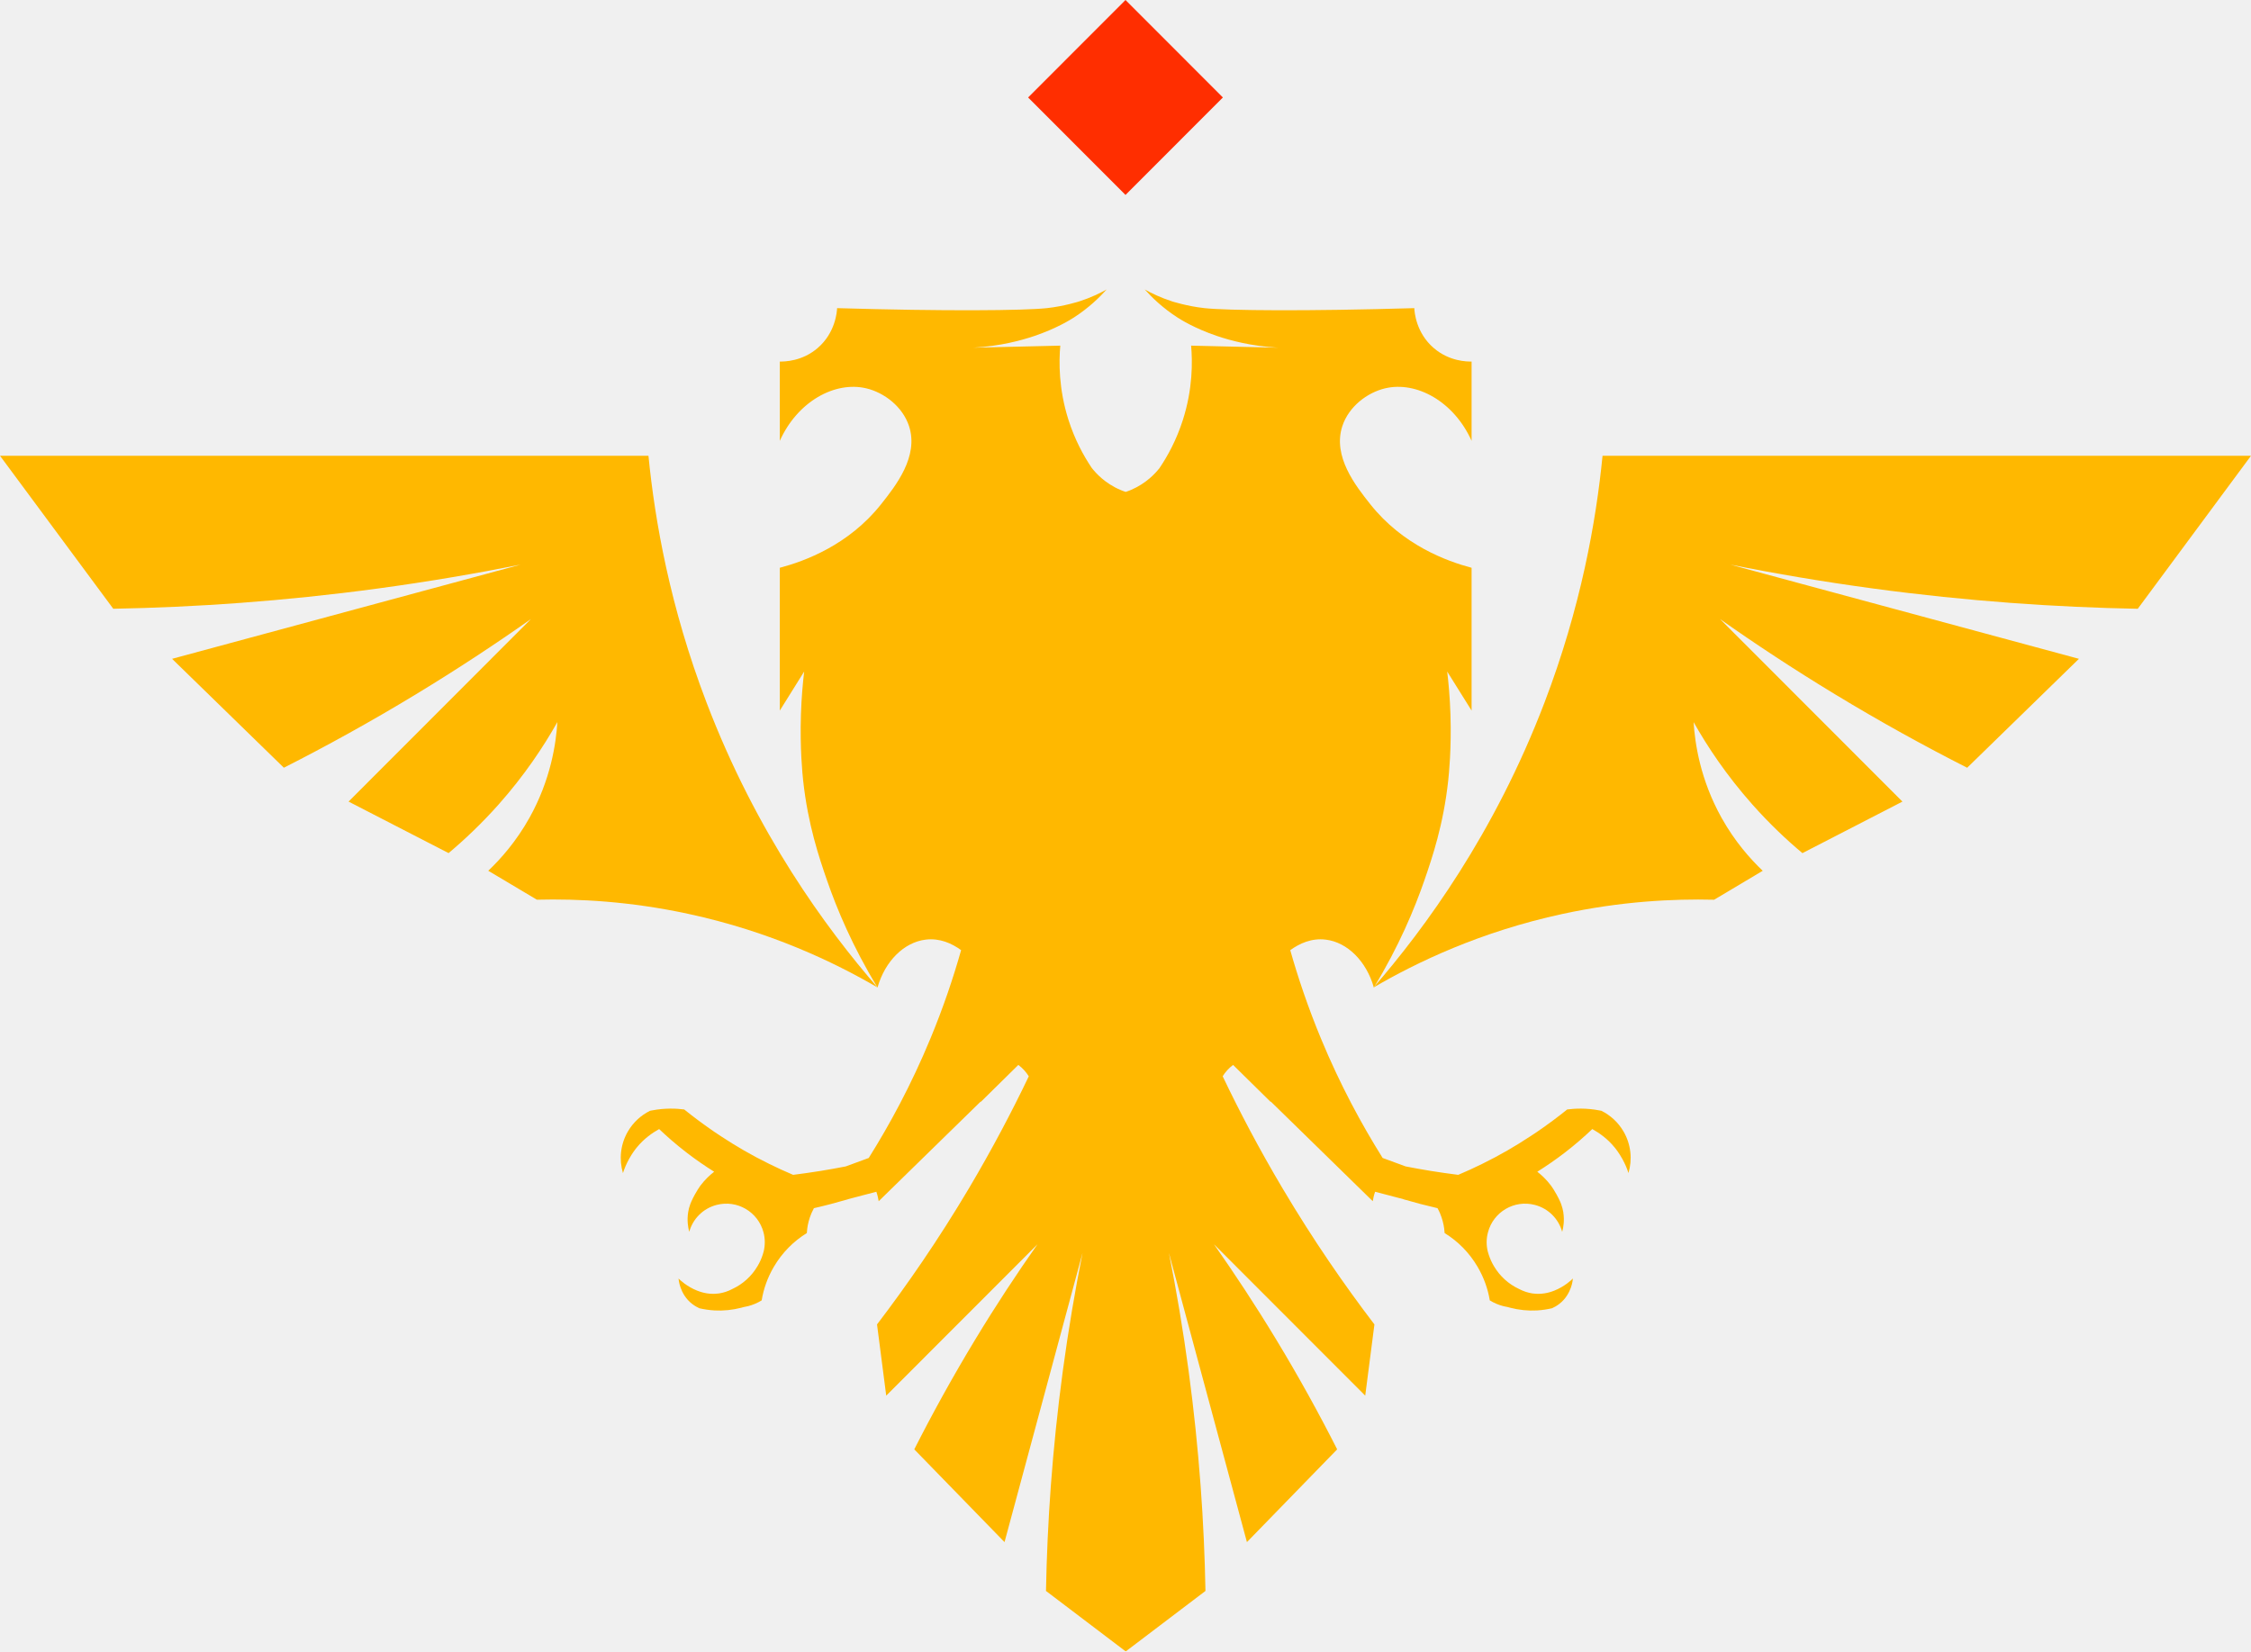
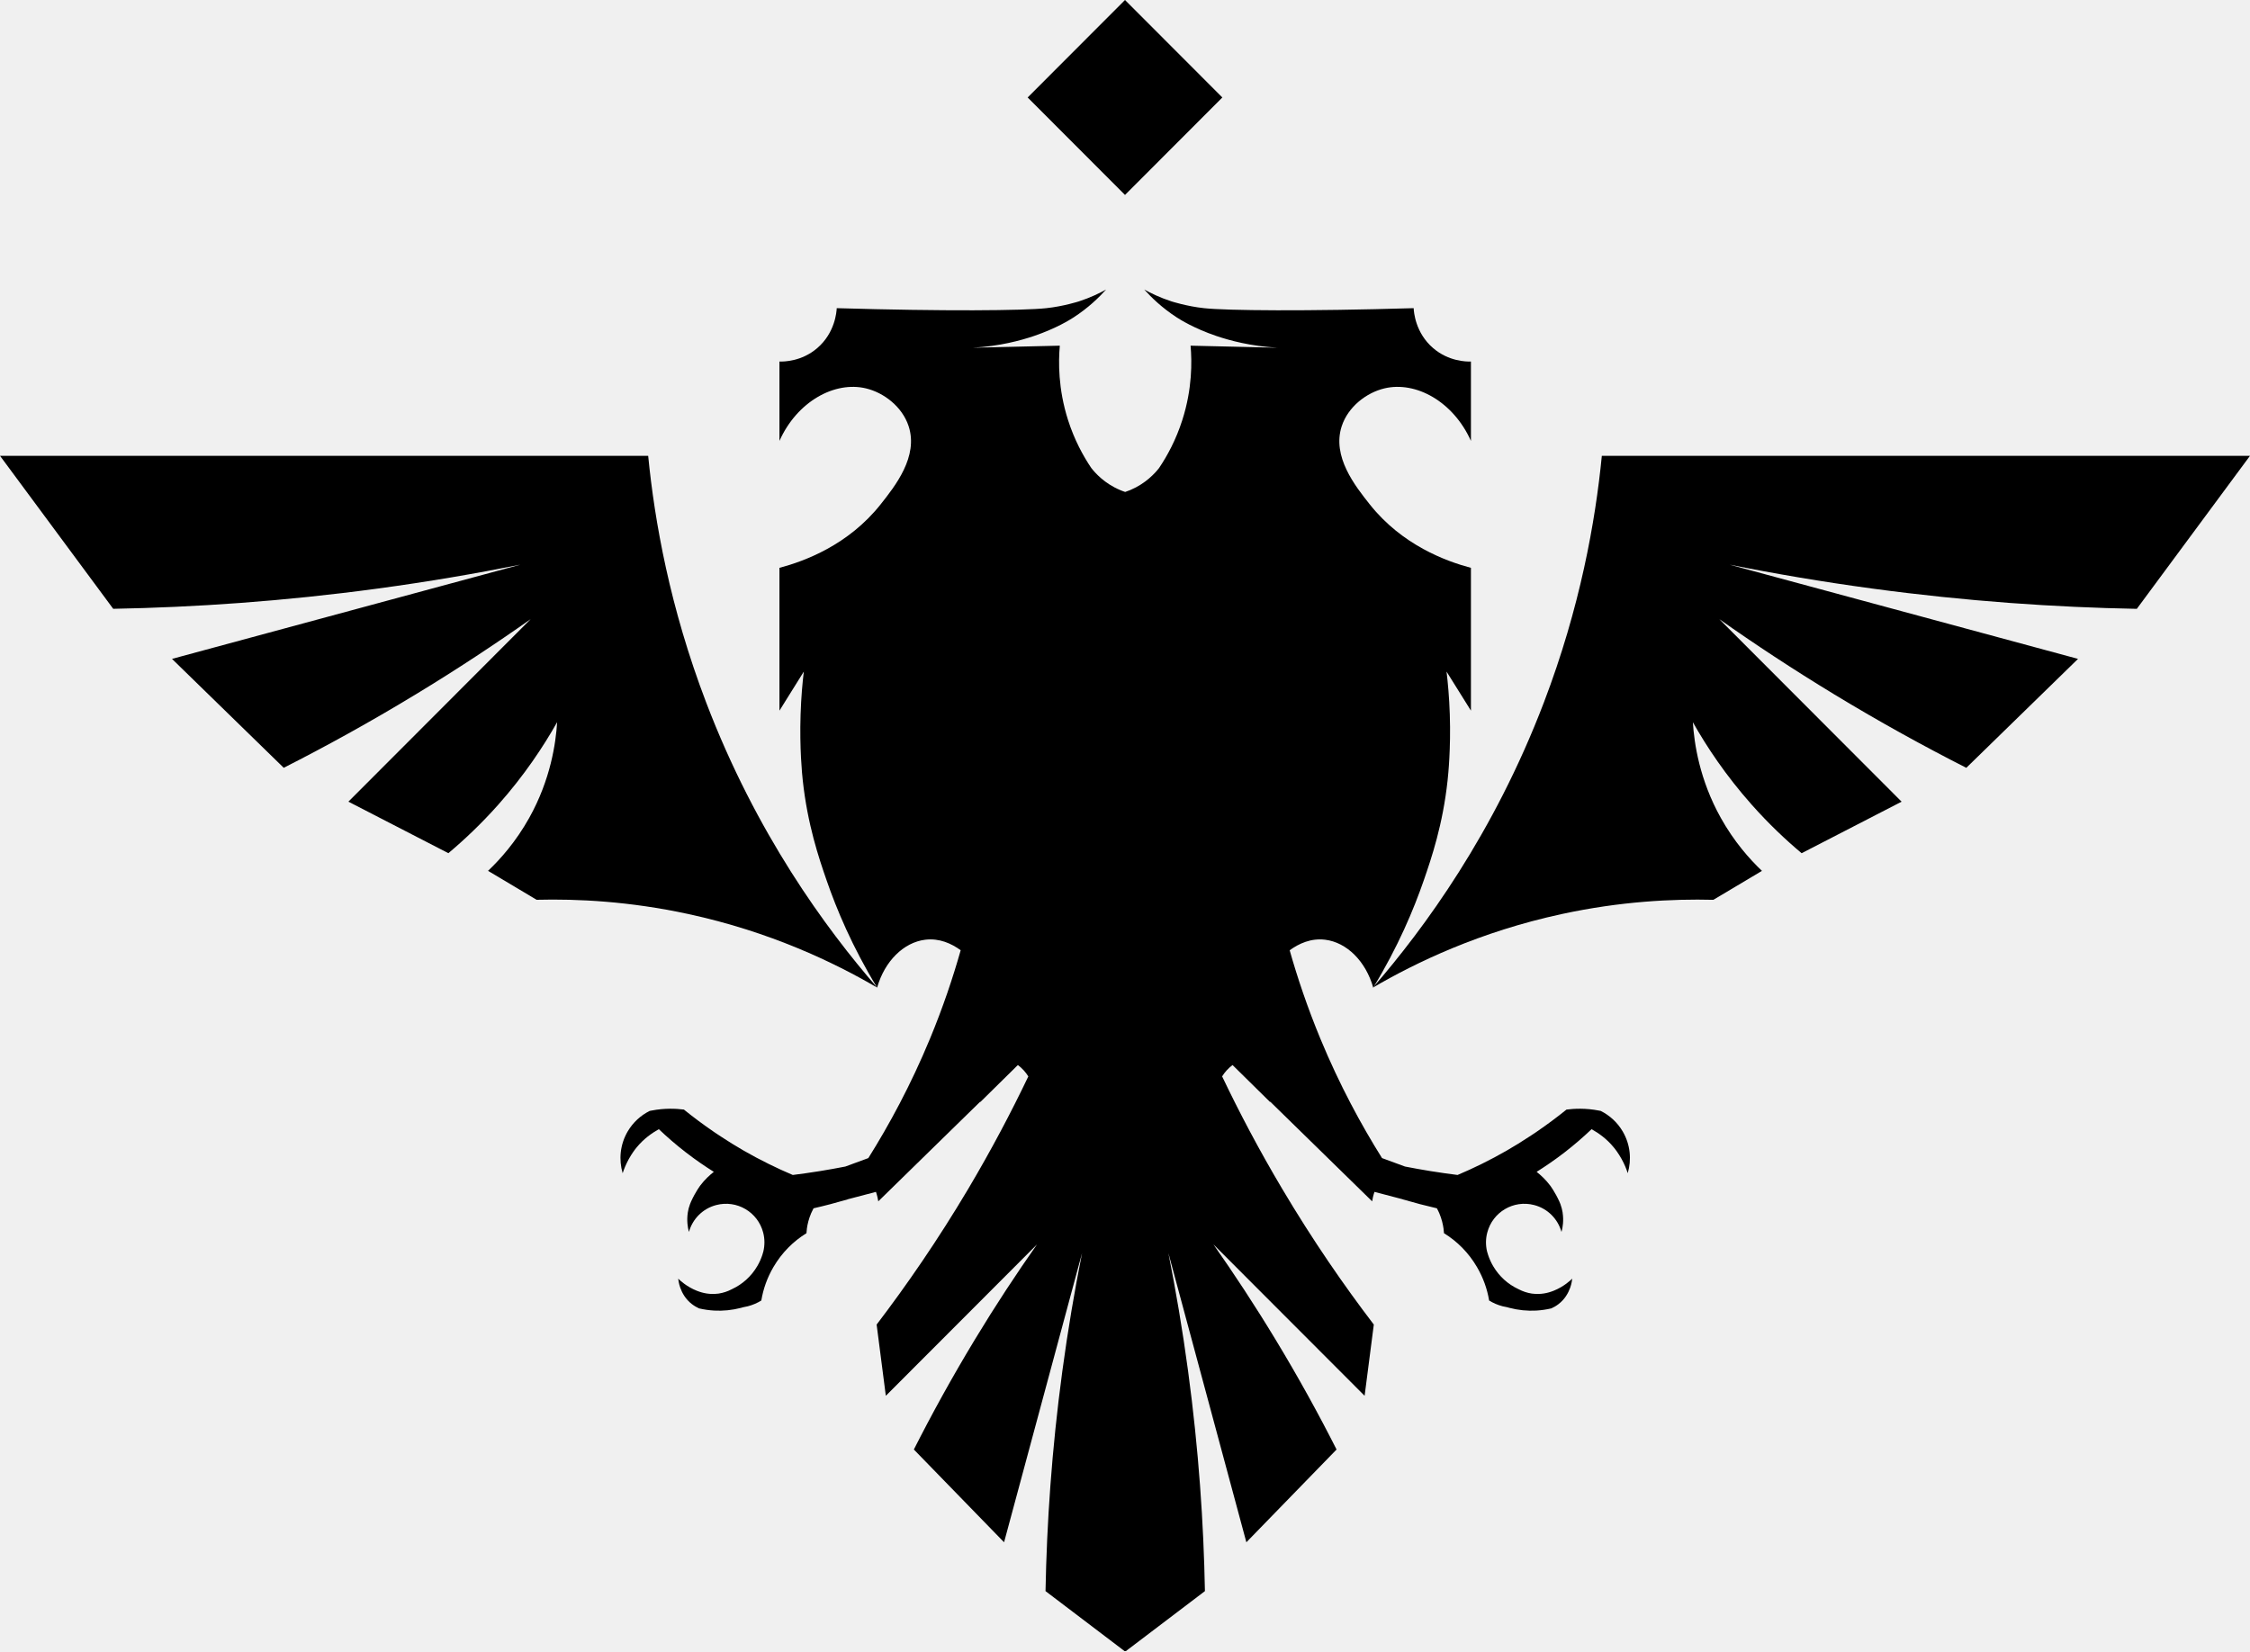
- <svg xmlns="http://www.w3.org/2000/svg" width="229" height="168" viewBox="0 0 229 168" fill="none">
-   <g clip-path="url(#clip0_2801_636)">
-     <path d="M163.03 46.373H229C225.161 51.561 221.319 56.75 217.48 61.942C209.221 61.788 200.187 61.183 190.524 59.875C185.453 59.19 180.619 58.366 176.036 57.447C187.855 60.643 199.674 63.836 211.496 67.033L200.125 78.116C195.838 75.94 191.327 73.461 186.659 70.629C182.458 68.079 178.569 65.515 174.988 62.991C181.173 69.182 187.355 75.37 193.54 81.561L183.365 86.803C181.762 85.46 180.023 83.826 178.279 81.861C175.634 78.884 173.699 75.963 172.295 73.476C172.432 75.628 172.962 79.308 175.139 83.21C176.493 85.635 178.068 87.402 179.327 88.6C177.68 89.582 176.031 90.563 174.384 91.544C170.216 91.441 164.923 91.701 158.954 92.991C150.618 94.791 144.119 97.91 139.727 100.478C144.964 94.441 152.037 84.811 157.129 71.474C160.823 61.802 162.375 53.056 163.03 46.373Z" fill="#FFB800" />
-     <path d="M115.18 104.709V104.769C115.18 104.769 115.153 104.751 115.141 104.739C115.153 104.73 115.168 104.721 115.18 104.709Z" fill="#FFB800" />
-     <path d="M89.276 100.475C84.88 97.907 78.384 94.788 70.046 92.988C64.077 91.698 58.784 91.435 54.616 91.541C52.969 90.56 51.322 89.579 49.672 88.597C50.934 87.399 52.51 85.629 53.864 83.207C56.041 79.305 56.568 75.625 56.704 73.47C55.3 75.96 53.366 78.881 50.721 81.858C48.976 83.82 47.237 85.454 45.635 86.8L35.46 81.558L54.012 62.988C50.433 65.509 46.544 68.076 42.341 70.626C37.675 73.458 33.161 75.94 28.878 78.113L17.506 67.033C29.325 63.836 41.144 60.643 52.963 57.447C48.381 58.363 43.546 59.187 38.475 59.875C28.816 61.183 19.781 61.788 11.523 61.939C7.681 56.75 3.842 51.561 0 46.373H65.97C66.627 53.056 68.18 61.8 71.873 71.471C76.965 84.808 84.036 94.441 89.276 100.475Z" fill="#FFB800" />
-     <path d="M165.669 119.359C165.536 118.935 165.337 118.443 165.047 117.921C164.718 117.328 164.395 116.91 164.25 116.738C163.527 115.849 162.677 115.262 161.987 114.879C161.184 115.644 160.257 116.456 159.206 117.266C158.225 118.022 157.28 118.662 156.395 119.22C156.824 119.555 157.313 120.006 157.769 120.607C157.769 120.607 158.261 121.257 158.708 122.238C158.77 122.378 158.815 122.496 158.815 122.496C158.871 122.647 158.915 122.793 158.954 122.938C158.989 123.08 159.016 123.22 159.043 123.359C159.043 123.362 159.037 123.365 159.04 123.368C159.167 124.183 159.046 124.865 158.954 125.224L158.924 125.331C158.563 124.035 157.541 122.959 156.143 122.597C154.052 122.048 151.916 123.306 151.371 125.399C151.199 126.045 151.205 126.698 151.347 127.308C151.38 127.43 151.415 127.557 151.46 127.682C151.587 128.067 151.756 128.444 151.969 128.806C152.591 129.87 153.492 130.659 154.528 131.145C154.537 131.151 154.552 131.157 154.564 131.163C154.991 131.385 155.438 131.533 155.906 131.605C155.927 131.605 155.956 131.611 155.977 131.611C156.771 131.711 157.494 131.569 158.107 131.323H158.11C159.167 130.908 159.878 130.226 160.017 130.084C160.005 130.211 159.964 130.57 159.813 131C159.623 131.528 159.277 132.177 158.619 132.678C158.373 132.868 158.121 133.007 157.89 133.111H157.885C157.387 133.229 156.88 133.301 156.362 133.333C155.461 133.384 154.531 133.292 153.61 133.052C153.542 133.034 153.465 133.016 153.397 132.992C153.249 132.969 153.092 132.936 152.938 132.897C152.443 132.767 151.975 132.568 151.56 132.31C151.368 131.142 150.959 129.986 150.322 128.901C149.472 127.445 148.311 126.288 146.966 125.461C146.96 125.337 146.948 125.2 146.925 125.058C146.928 125.046 146.925 125.037 146.925 125.028C146.862 124.56 146.735 124.017 146.492 123.436C146.415 123.258 146.326 123.086 146.243 122.929C145.689 122.802 145.121 122.662 144.54 122.511C143.933 122.351 143.346 122.188 142.775 122.022V122.013L139.892 121.257C139.762 121.633 139.694 121.965 139.656 122.22C138.702 121.286 136.791 119.421 136.714 119.344C136.51 119.146 133.305 116.012 133.302 116.009C132.081 114.817 130.698 113.465 129.25 112.05C129.267 112.092 129.282 112.122 129.291 112.139C128.011 110.876 126.729 109.613 125.446 108.353C125.242 108.504 125.037 108.685 124.839 108.905C124.658 109.103 124.51 109.308 124.386 109.509C126.113 113.124 128.133 116.969 130.503 120.954C133.598 126.167 136.773 130.76 139.824 134.756C139.51 137.17 139.199 139.586 138.888 142.003C133.758 136.87 128.63 131.738 123.503 126.603C125.591 129.577 127.718 132.802 129.83 136.292C132.176 140.165 134.232 143.909 136.033 147.467L126.853 156.905C124.205 147.094 121.56 137.286 118.915 127.474C119.673 131.278 120.357 135.29 120.923 139.5C122.007 147.518 122.508 155.016 122.635 161.874C120.002 163.873 117.368 165.868 114.735 167.867C114.676 167.911 114.62 167.956 114.56 168H114.486C114.365 167.908 114.24 167.813 114.119 167.721C111.548 165.77 108.98 163.825 106.411 161.874C106.539 155.016 107.039 147.518 108.121 139.5C108.689 135.29 109.374 131.278 110.132 127.474C107.487 137.286 104.839 147.094 102.193 156.905L93.011 147.467C94.815 143.909 96.87 140.165 99.213 136.292C101.325 132.802 103.452 129.577 105.544 126.603L90.158 142.003C89.844 139.586 89.533 137.17 89.222 134.756C92.27 130.76 95.446 126.167 98.544 120.954C100.908 116.969 102.931 113.127 104.661 109.512C104.536 109.311 104.385 109.106 104.205 108.905C104.006 108.685 103.802 108.504 103.597 108.353C102.315 109.613 101.032 110.876 99.753 112.139C99.761 112.122 99.773 112.095 99.791 112.056C98.343 113.468 96.962 114.817 95.745 116.009C95.739 116.012 92.534 119.146 92.332 119.344C92.255 119.421 90.345 121.286 89.391 122.22C89.35 121.965 89.281 121.633 89.154 121.257L86.272 122.013V122.022C85.7 122.188 85.111 122.351 84.506 122.511C83.926 122.662 83.357 122.802 82.8 122.929C82.717 123.086 82.631 123.258 82.554 123.436C82.308 124.017 82.181 124.56 82.119 125.028C82.122 125.037 82.119 125.046 82.119 125.058C82.098 125.2 82.086 125.337 82.08 125.461C80.736 126.288 79.575 127.445 78.721 128.901C78.085 129.986 77.679 131.142 77.486 132.31C77.069 132.568 76.603 132.767 76.106 132.897C75.955 132.936 75.795 132.969 75.647 132.992C75.582 133.016 75.504 133.034 75.436 133.052C74.515 133.292 73.582 133.384 72.682 133.333C72.163 133.301 71.657 133.229 71.162 133.114H71.153C70.922 133.007 70.673 132.868 70.424 132.678C69.77 132.177 69.42 131.528 69.234 131C69.083 130.57 69.041 130.211 69.026 130.084C69.168 130.226 69.879 130.908 70.934 131.323H70.94C71.553 131.569 72.273 131.711 73.067 131.611C73.09 131.611 73.117 131.605 73.138 131.605C73.606 131.533 74.056 131.385 74.48 131.163C74.494 131.157 74.506 131.151 74.515 131.145C75.555 130.659 76.455 129.87 77.077 128.806C77.291 128.444 77.46 128.067 77.587 127.682C77.628 127.557 77.667 127.43 77.697 127.308C77.839 126.698 77.845 126.045 77.676 125.399C77.131 123.306 74.995 122.048 72.901 122.597C71.503 122.959 70.481 124.035 70.119 125.331L70.09 125.224C70.001 124.865 69.879 124.183 70.004 123.368C70.007 123.365 70.004 123.362 70.004 123.359C70.031 123.22 70.057 123.08 70.09 122.938C70.131 122.793 70.176 122.647 70.232 122.496C70.232 122.496 70.276 122.378 70.338 122.238C70.783 121.257 71.275 120.607 71.275 120.607C71.731 120.006 72.222 119.555 72.652 119.22C71.763 118.662 70.821 118.022 69.841 117.266C68.786 116.456 67.862 115.644 67.056 114.879C66.369 115.262 65.519 115.849 64.793 116.738C64.648 116.91 64.325 117.328 63.997 117.921C63.709 118.443 63.511 118.935 63.374 119.359C62.966 117.983 63.105 116.445 63.884 115.11C64.429 114.185 65.208 113.48 66.109 113.029C66.109 113.023 66.112 113.026 66.112 113.023C66.18 113.011 66.248 112.996 66.316 112.984C67.664 112.723 68.819 112.783 69.607 112.884C70.525 113.625 71.553 114.396 72.693 115.176C72.797 115.244 72.892 115.312 72.996 115.377C73.126 115.463 73.259 115.555 73.395 115.641C74.838 116.593 76.452 117.539 78.253 118.422C79.083 118.834 79.897 119.202 80.688 119.537C81.583 119.424 82.504 119.294 83.449 119.143C84.341 118.997 85.203 118.843 86.038 118.68L88.378 117.82C90.49 114.452 92.691 110.408 94.649 105.682C95.973 102.491 96.989 99.461 97.777 96.674C96.838 95.989 95.603 95.429 94.172 95.604C91.968 95.87 90.034 97.795 89.272 100.475C86.731 96.3 85.143 92.493 84.136 89.579C83.336 87.275 82.193 83.898 81.704 79.397C81.636 78.762 81.37 76.147 81.482 72.687C81.538 70.947 81.675 69.461 81.811 68.326L79.332 72.299V57.77C81.87 57.097 86.337 55.46 89.628 51.312C91.115 49.438 93.488 46.447 92.481 43.363C91.826 41.362 89.948 39.947 88.141 39.515C84.945 38.75 81.127 40.846 79.332 44.855V36.784C79.779 36.793 81.586 36.781 83.176 35.417C84.995 33.857 85.143 31.723 85.161 31.352C96.1 31.675 104.163 31.604 106.5 31.352C108.266 31.162 109.812 30.661 109.812 30.661C110.988 30.279 111.924 29.819 112.579 29.454C111.859 30.258 110.772 31.319 109.261 32.298C108.906 32.526 107.516 33.404 105.259 34.175C103.864 34.649 101.743 35.221 99.009 35.376L107.866 35.168C107.724 36.787 107.685 39.541 108.701 42.729C109.341 44.733 110.224 46.358 111.062 47.603C111.468 48.122 112.407 49.184 114.003 49.856C114.178 49.931 114.35 49.996 114.519 50.049C114.688 49.996 114.862 49.931 115.037 49.856C116.61 49.192 117.549 48.149 117.961 47.624C118.805 46.376 119.694 44.742 120.336 42.729C121.355 39.541 121.317 36.787 121.175 35.168L130.032 35.376C127.297 35.221 125.174 34.649 123.778 34.175C121.521 33.404 120.132 32.526 119.777 32.298C118.266 31.319 117.179 30.258 116.459 29.454C117.114 29.819 118.053 30.279 119.229 30.661C119.229 30.661 120.775 31.162 122.54 31.352C124.877 31.604 132.937 31.675 143.88 31.352C143.897 31.723 144.045 33.857 145.864 35.417C147.452 36.781 149.262 36.793 149.709 36.784V44.855C147.911 40.846 144.096 38.75 140.9 39.515C139.09 39.947 137.212 41.362 136.557 43.363C135.55 46.447 137.923 49.438 139.41 51.312C142.704 55.46 147.17 57.097 149.709 57.77V72.299L147.227 68.326C147.363 69.461 147.502 70.947 147.558 72.687C147.671 76.147 147.402 78.762 147.333 79.397C146.848 83.898 145.701 87.275 144.904 89.579C143.894 92.493 142.31 96.3 139.765 100.475C139.004 97.795 137.073 95.87 134.866 95.604C133.432 95.429 132.2 95.992 131.261 96.677C132.049 99.464 133.068 102.491 134.389 105.682C136.347 110.408 138.548 114.452 140.66 117.82L143.003 118.68C143.838 118.843 144.7 118.997 145.589 119.143C146.537 119.294 147.455 119.424 148.349 119.537C149.14 119.202 149.955 118.834 150.787 118.422C152.585 117.539 154.203 116.593 155.642 115.641H155.645C155.781 115.555 155.915 115.463 156.045 115.377C156.152 115.312 156.246 115.244 156.347 115.176C157.488 114.396 158.518 113.625 159.434 112.884C160.225 112.783 161.38 112.723 162.725 112.984C162.793 112.996 162.864 113.011 162.929 113.023C162.932 113.026 162.935 113.023 162.935 113.029C163.832 113.48 164.614 114.185 165.157 115.11C165.939 116.445 166.075 117.983 165.666 119.359H165.669Z" fill="#FFB800" />
-     <path d="M115.141 104.739C115.141 104.739 115.117 104.76 115.105 104.769V104.712C115.105 104.712 115.129 104.73 115.141 104.739Z" fill="#FFB800" />
-     <path d="M124.407 9.917L114.5 0L104.593 9.917L114.5 19.834L124.407 9.917Z" fill="#FF2E00" />
+ <svg xmlns="http://www.w3.org/2000/svg" width="1038" height="762" viewBox="0 0 1038 762" fill="none">
+   <g clip-path="url(#clip0_5192_1207)">
+     <mask id="mask0_5192_1207" style="mask-type:luminance" maskUnits="userSpaceOnUse" x="0" y="0" width="1038" height="762">
+       <path d="M1038 0H0V762H1038V0Z" fill="white" />
+     </mask>
+     <g mask="url(#mask0_5192_1207)">
+       <path d="M738.978 210.328H1038C1020.6 233.863 1003.19 257.397 985.787 280.946C948.351 280.246 907.402 277.503 863.602 271.572C840.616 268.466 818.705 264.727 797.931 260.558C851.504 275.055 905.076 289.539 958.663 304.036L907.121 354.307C887.689 344.436 867.241 333.192 846.083 320.35C827.041 308.784 809.413 297.151 793.181 285.706C821.216 313.786 849.237 341.853 877.272 369.934L831.152 393.71C823.886 387.618 816.003 380.208 808.098 371.292C796.109 357.79 787.338 344.543 780.974 333.26C781.595 343.023 783.998 359.713 793.865 377.411C800.003 388.412 807.142 396.427 812.848 401.86C805.383 406.312 797.909 410.763 790.443 415.215C771.551 414.744 747.559 415.927 720.503 421.777C682.718 429.941 653.259 444.088 633.352 455.735C657.09 428.354 689.15 384.673 712.23 324.182C728.974 280.313 736.009 240.641 738.978 210.328Z" fill="black" />
+       <path d="M522.083 474.93V475.202C522.083 475.202 521.961 475.12 521.906 475.066C521.961 475.025 522.029 474.984 522.083 474.93Z" fill="black" />
+       <path d="M404.665 455.721C384.74 444.075 355.296 429.927 317.5 421.764C290.445 415.913 266.452 414.717 247.56 415.201C240.095 410.75 232.63 406.298 225.151 401.846C230.871 396.413 238.014 388.385 244.15 377.398C254.019 359.699 256.409 343.01 257.026 333.233C250.662 344.529 241.894 357.776 229.904 371.278C221.996 380.181 214.114 387.591 206.851 393.697L160.73 369.92L244.822 285.693C228.602 297.124 210.973 308.77 191.92 320.336C170.774 333.179 150.311 344.436 130.896 354.293L79.351 304.036C132.924 289.539 186.496 275.055 240.069 260.558C219.297 264.713 197.385 268.452 174.399 271.572C130.614 277.502 89.663 280.246 52.23 280.932C34.815 257.397 17.414 233.863 0 210.328H299.025C302.005 240.641 309.041 280.3 325.784 324.169C348.865 384.66 380.914 428.354 404.665 455.721Z" fill="black" />
+       <path d="M750.933 541.376C750.331 539.453 749.429 537.221 748.114 534.853C746.623 532.164 745.159 530.268 744.501 529.488C741.224 525.455 737.371 522.793 734.244 521.056C730.604 524.526 726.402 528.209 721.638 531.883C717.192 535.312 712.908 538.214 708.897 540.745C710.841 542.265 713.058 544.31 715.125 547.036C715.125 547.036 717.355 549.985 719.381 554.434C719.662 555.069 719.866 555.604 719.866 555.604C720.12 556.289 720.319 556.951 720.496 557.609C720.655 558.253 720.777 558.888 720.899 559.519C720.899 559.532 720.872 559.546 720.886 559.559C721.461 563.256 720.913 566.349 720.496 567.978L720.36 568.463C718.724 562.585 714.091 557.704 707.754 556.062C698.277 553.572 688.595 559.278 686.124 568.771C685.345 571.702 685.372 574.663 686.015 577.43C686.165 577.984 686.324 578.56 686.528 579.127C687.103 580.873 687.869 582.583 688.835 584.225C691.654 589.051 695.738 592.629 700.434 594.834C700.475 594.861 700.543 594.888 700.597 594.915C702.533 595.922 704.559 596.594 706.68 596.92C706.775 596.92 706.907 596.947 707.002 596.947C710.601 597.401 713.878 596.757 716.657 595.641H716.67C721.462 593.759 724.684 590.665 725.314 590.021C725.26 590.597 725.074 592.226 724.39 594.176C723.528 596.571 721.96 599.515 718.978 601.787C717.863 602.649 716.72 603.279 715.673 603.751H715.65C713.393 604.286 711.095 604.613 708.747 604.758C704.663 604.989 700.448 604.572 696.273 603.483C695.965 603.402 695.616 603.32 695.308 603.211C694.637 603.107 693.925 602.957 693.227 602.78C690.983 602.191 688.862 601.288 686.981 600.118C686.111 594.82 684.257 589.577 681.369 584.656C677.517 578.052 672.254 572.804 666.157 569.053C666.13 568.49 666.076 567.869 665.972 567.225C665.985 567.17 665.972 567.13 665.972 567.089C665.686 564.966 665.11 562.503 664.009 559.868C663.66 559.061 663.256 558.28 662.88 557.568C660.369 556.992 657.794 556.357 655.161 555.672C652.41 554.947 649.749 554.207 647.161 553.454V553.414L634.093 549.985C633.503 551.69 633.195 553.196 633.023 554.352C628.699 550.116 620.037 541.657 619.688 541.308C618.763 540.41 604.236 526.195 604.222 526.181C598.687 520.775 592.419 514.642 585.855 508.224C585.932 508.415 586 508.551 586.041 508.628C580.239 502.899 574.428 497.171 568.613 491.456C567.688 492.141 566.759 492.962 565.861 493.959C565.041 494.857 564.37 495.787 563.808 496.699C571.636 513.096 580.792 530.535 591.535 548.61C605.564 572.255 619.955 593.087 633.785 611.212C632.361 622.161 630.952 633.12 629.542 644.083C606.289 620.801 583.045 597.523 559.805 574.232C569.27 587.722 578.911 602.349 588.484 618.179C599.118 635.746 608.437 652.728 616.601 668.866L574.99 711.674C562.987 667.174 550.998 622.688 539.009 578.183C542.445 595.437 545.545 613.634 548.111 632.73C553.024 669.097 555.295 703.106 555.871 734.212C543.936 743.279 531.997 752.327 520.062 761.394C519.795 761.594 519.541 761.798 519.269 761.997H518.934C518.385 761.58 517.819 761.149 517.27 760.732C505.616 751.883 493.976 743.061 482.332 734.212C482.912 703.106 485.178 669.097 490.083 632.73C492.657 613.634 495.762 595.437 499.198 578.183C487.209 622.688 475.206 667.174 463.213 711.674L421.591 668.866C429.769 652.728 439.087 635.746 449.707 618.179C459.278 602.349 468.919 587.722 478.402 574.232L408.662 644.083C407.239 633.12 405.829 622.161 404.419 611.212C418.235 593.087 432.628 572.255 446.673 548.61C457.388 530.535 466.558 513.109 474.399 496.713C473.833 495.801 473.148 494.871 472.332 493.959C471.43 492.962 470.506 492.141 469.577 491.456C463.766 497.171 457.95 502.899 452.151 508.628C452.191 508.551 452.245 508.428 452.325 508.251C445.76 514.656 439.503 520.775 433.984 526.181C433.958 526.195 419.43 540.41 418.517 541.308C418.168 541.657 409.508 550.116 405.184 554.352C404.996 553.196 404.687 551.69 404.11 549.985L391.046 553.414V553.454C388.455 554.207 385.783 554.947 383.044 555.672C380.412 556.357 377.834 556.992 375.31 557.568C374.934 558.28 374.545 559.061 374.196 559.868C373.081 562.503 372.504 564.966 372.222 567.089C372.235 567.13 372.222 567.17 372.222 567.225C372.128 567.869 372.074 568.49 372.047 569.053C365.951 572.804 360.688 578.052 356.822 584.656C353.935 589.577 352.095 594.82 351.223 600.118C349.329 601.288 347.221 602.191 344.966 602.78C344.281 602.957 343.556 603.107 342.885 603.211C342.589 603.32 342.24 603.402 341.932 603.483C337.756 604.572 333.526 604.989 329.445 604.758C327.095 604.613 324.799 604.286 322.557 603.765H322.516C321.469 603.279 320.341 602.649 319.213 601.787C316.246 599.515 314.662 596.571 313.816 594.176C313.131 592.226 312.943 590.597 312.876 590.021C313.521 590.665 316.743 593.759 321.523 595.641H321.55C324.329 596.757 327.592 597.401 331.19 596.947C331.297 596.947 331.418 596.92 331.512 596.92C333.634 596.594 335.675 595.922 337.595 594.915C337.662 594.888 337.715 594.861 337.756 594.834C342.468 592.629 346.55 589.051 349.37 584.225C350.337 582.583 351.102 580.873 351.679 579.127C351.867 578.56 352.041 577.984 352.176 577.43C352.82 574.663 352.847 571.702 352.082 568.771C349.611 559.278 339.931 553.572 330.438 556.062C324.101 557.704 319.469 562.585 317.83 568.463L317.696 567.978C317.293 566.349 316.743 563.256 317.307 559.559C317.321 559.546 317.307 559.532 317.307 559.519C317.428 558.888 317.548 558.253 317.696 557.609C317.884 556.951 318.086 556.289 318.341 555.604C318.341 555.604 318.542 555.069 318.824 554.434C320.838 549.985 323.067 547.036 323.067 547.036C325.135 544.31 327.363 542.265 329.31 540.745C325.282 538.214 321.012 535.312 316.569 531.883C311.789 528.209 307.6 524.526 303.948 521.056C300.833 522.793 296.979 525.455 293.689 529.488C293.032 530.268 291.568 532.164 290.078 534.853C288.776 537.221 287.876 539.453 287.258 541.376C285.405 535.135 286.036 528.159 289.567 522.104C292.038 517.908 295.569 514.71 299.651 512.665C299.651 512.637 299.664 512.651 299.664 512.638C299.973 512.583 300.282 512.515 300.591 512.461C306.7 511.277 311.936 511.549 315.508 512.007C319.67 515.368 324.329 518.865 329.498 522.403C329.968 522.711 330.398 523.02 330.868 523.315C331.459 523.705 332.063 524.122 332.68 524.512C339.219 528.83 346.537 533.121 354.7 537.126C358.459 538.995 362.152 540.664 365.737 542.183C369.792 541.671 373.967 541.081 378.25 540.396C382.292 539.734 386.199 539.035 389.985 538.296L400.592 534.395C410.165 519.119 420.141 500.777 429.017 479.341C435.018 464.867 439.624 451.124 443.195 438.483C438.939 435.376 433.34 432.834 426.855 433.628C416.866 434.838 408.098 443.566 404.647 455.723C393.127 436.788 385.93 419.521 381.366 406.301C377.74 395.851 372.558 380.533 370.342 360.119C370.033 357.241 368.825 345.379 369.335 329.685C369.59 321.791 370.208 315.053 370.826 309.902L359.587 327.923V262.026C371.094 258.974 391.341 251.55 406.259 232.735C412.999 224.236 423.753 210.667 419.188 196.681C416.221 187.603 407.709 181.188 399.518 179.224C385.031 175.755 367.724 185.263 359.587 203.445V166.838C361.615 166.879 369.805 166.825 377.015 160.639C385.259 153.565 385.931 143.882 386.011 142.201C435.595 143.667 472.142 143.344 482.735 142.201C490.74 141.34 497.748 139.067 497.748 139.067C503.078 137.333 507.321 135.248 510.29 133.594C507.026 137.239 502.099 142.053 495.25 146.491C493.641 147.527 487.34 151.507 477.11 155.004C470.787 157.155 461.173 159.751 448.781 160.451L488.927 159.509C488.283 166.852 488.106 179.345 492.712 193.803C495.613 202.894 499.615 210.263 503.413 215.912C505.254 218.265 509.51 223.08 516.744 226.132C517.538 226.469 518.317 226.765 519.083 227.007C519.849 226.765 520.638 226.469 521.431 226.132C528.561 223.12 532.817 218.386 534.685 216.006C538.511 210.344 542.54 202.934 545.45 193.803C550.069 179.345 549.897 166.852 549.253 159.509L589.4 160.451C577.003 159.751 567.38 157.155 561.052 155.004C550.822 151.507 544.526 147.527 542.916 146.491C536.067 142.053 531.14 137.239 527.877 133.594C530.846 135.248 535.102 137.333 540.432 139.067C540.432 139.067 547.44 141.34 555.44 142.201C566.033 143.344 602.567 143.667 652.169 142.201C652.246 143.882 652.917 153.565 661.162 160.639C668.36 166.825 676.565 166.879 678.591 166.838V203.445C670.441 185.263 653.148 175.755 638.662 179.224C630.457 181.188 621.945 187.603 618.976 196.681C614.412 210.667 625.168 224.236 631.908 232.735C646.839 251.55 667.082 258.974 678.591 262.026V327.923L667.34 309.902C667.957 315.053 668.587 321.791 668.841 329.685C669.353 345.379 668.134 357.241 667.821 360.119C665.623 380.533 660.424 395.851 656.811 406.301C652.233 419.521 645.053 436.788 633.517 455.723C630.068 443.566 621.315 434.838 611.311 433.628C604.811 432.834 599.227 435.39 594.971 438.496C598.542 451.138 603.161 464.867 609.149 479.341C618.024 500.777 628.001 519.119 637.574 534.395L648.194 538.296C651.979 539.035 655.886 539.734 659.916 540.396C664.213 541.081 668.374 541.671 672.426 542.183C676.012 540.664 679.706 538.995 683.477 537.126C691.627 533.121 698.961 528.83 705.484 524.512H705.497C706.114 524.122 706.721 523.705 707.31 523.315C707.795 523.02 708.221 522.711 708.679 522.403C713.851 518.865 718.52 515.368 722.672 512.007C726.257 511.549 731.493 511.277 737.589 512.461C737.897 512.515 738.219 512.583 738.514 512.638C738.527 512.651 738.541 512.637 738.541 512.665C742.607 514.71 746.151 517.908 748.613 522.104C752.157 528.159 752.774 535.135 750.92 541.376H750.933Z" fill="black" />
+       <path d="M521.905 475.068C521.905 475.068 521.797 475.163 521.742 475.204V474.945C521.742 474.945 521.851 475.027 521.905 475.068Z" fill="black" />
+       <path d="M563.906 44.98L519 0L474.094 44.98L519 89.96L563.906 44.98Z" fill="black" />
+     </g>
  </g>
  <defs>
-     <clipPath id="clip0_2801_636">
-       <rect width="229" height="168" fill="white" />
+     <clipPath id="clip0_5192_1207">
+       <rect width="1038" height="762" fill="white" />
    </clipPath>
  </defs>
</svg>
